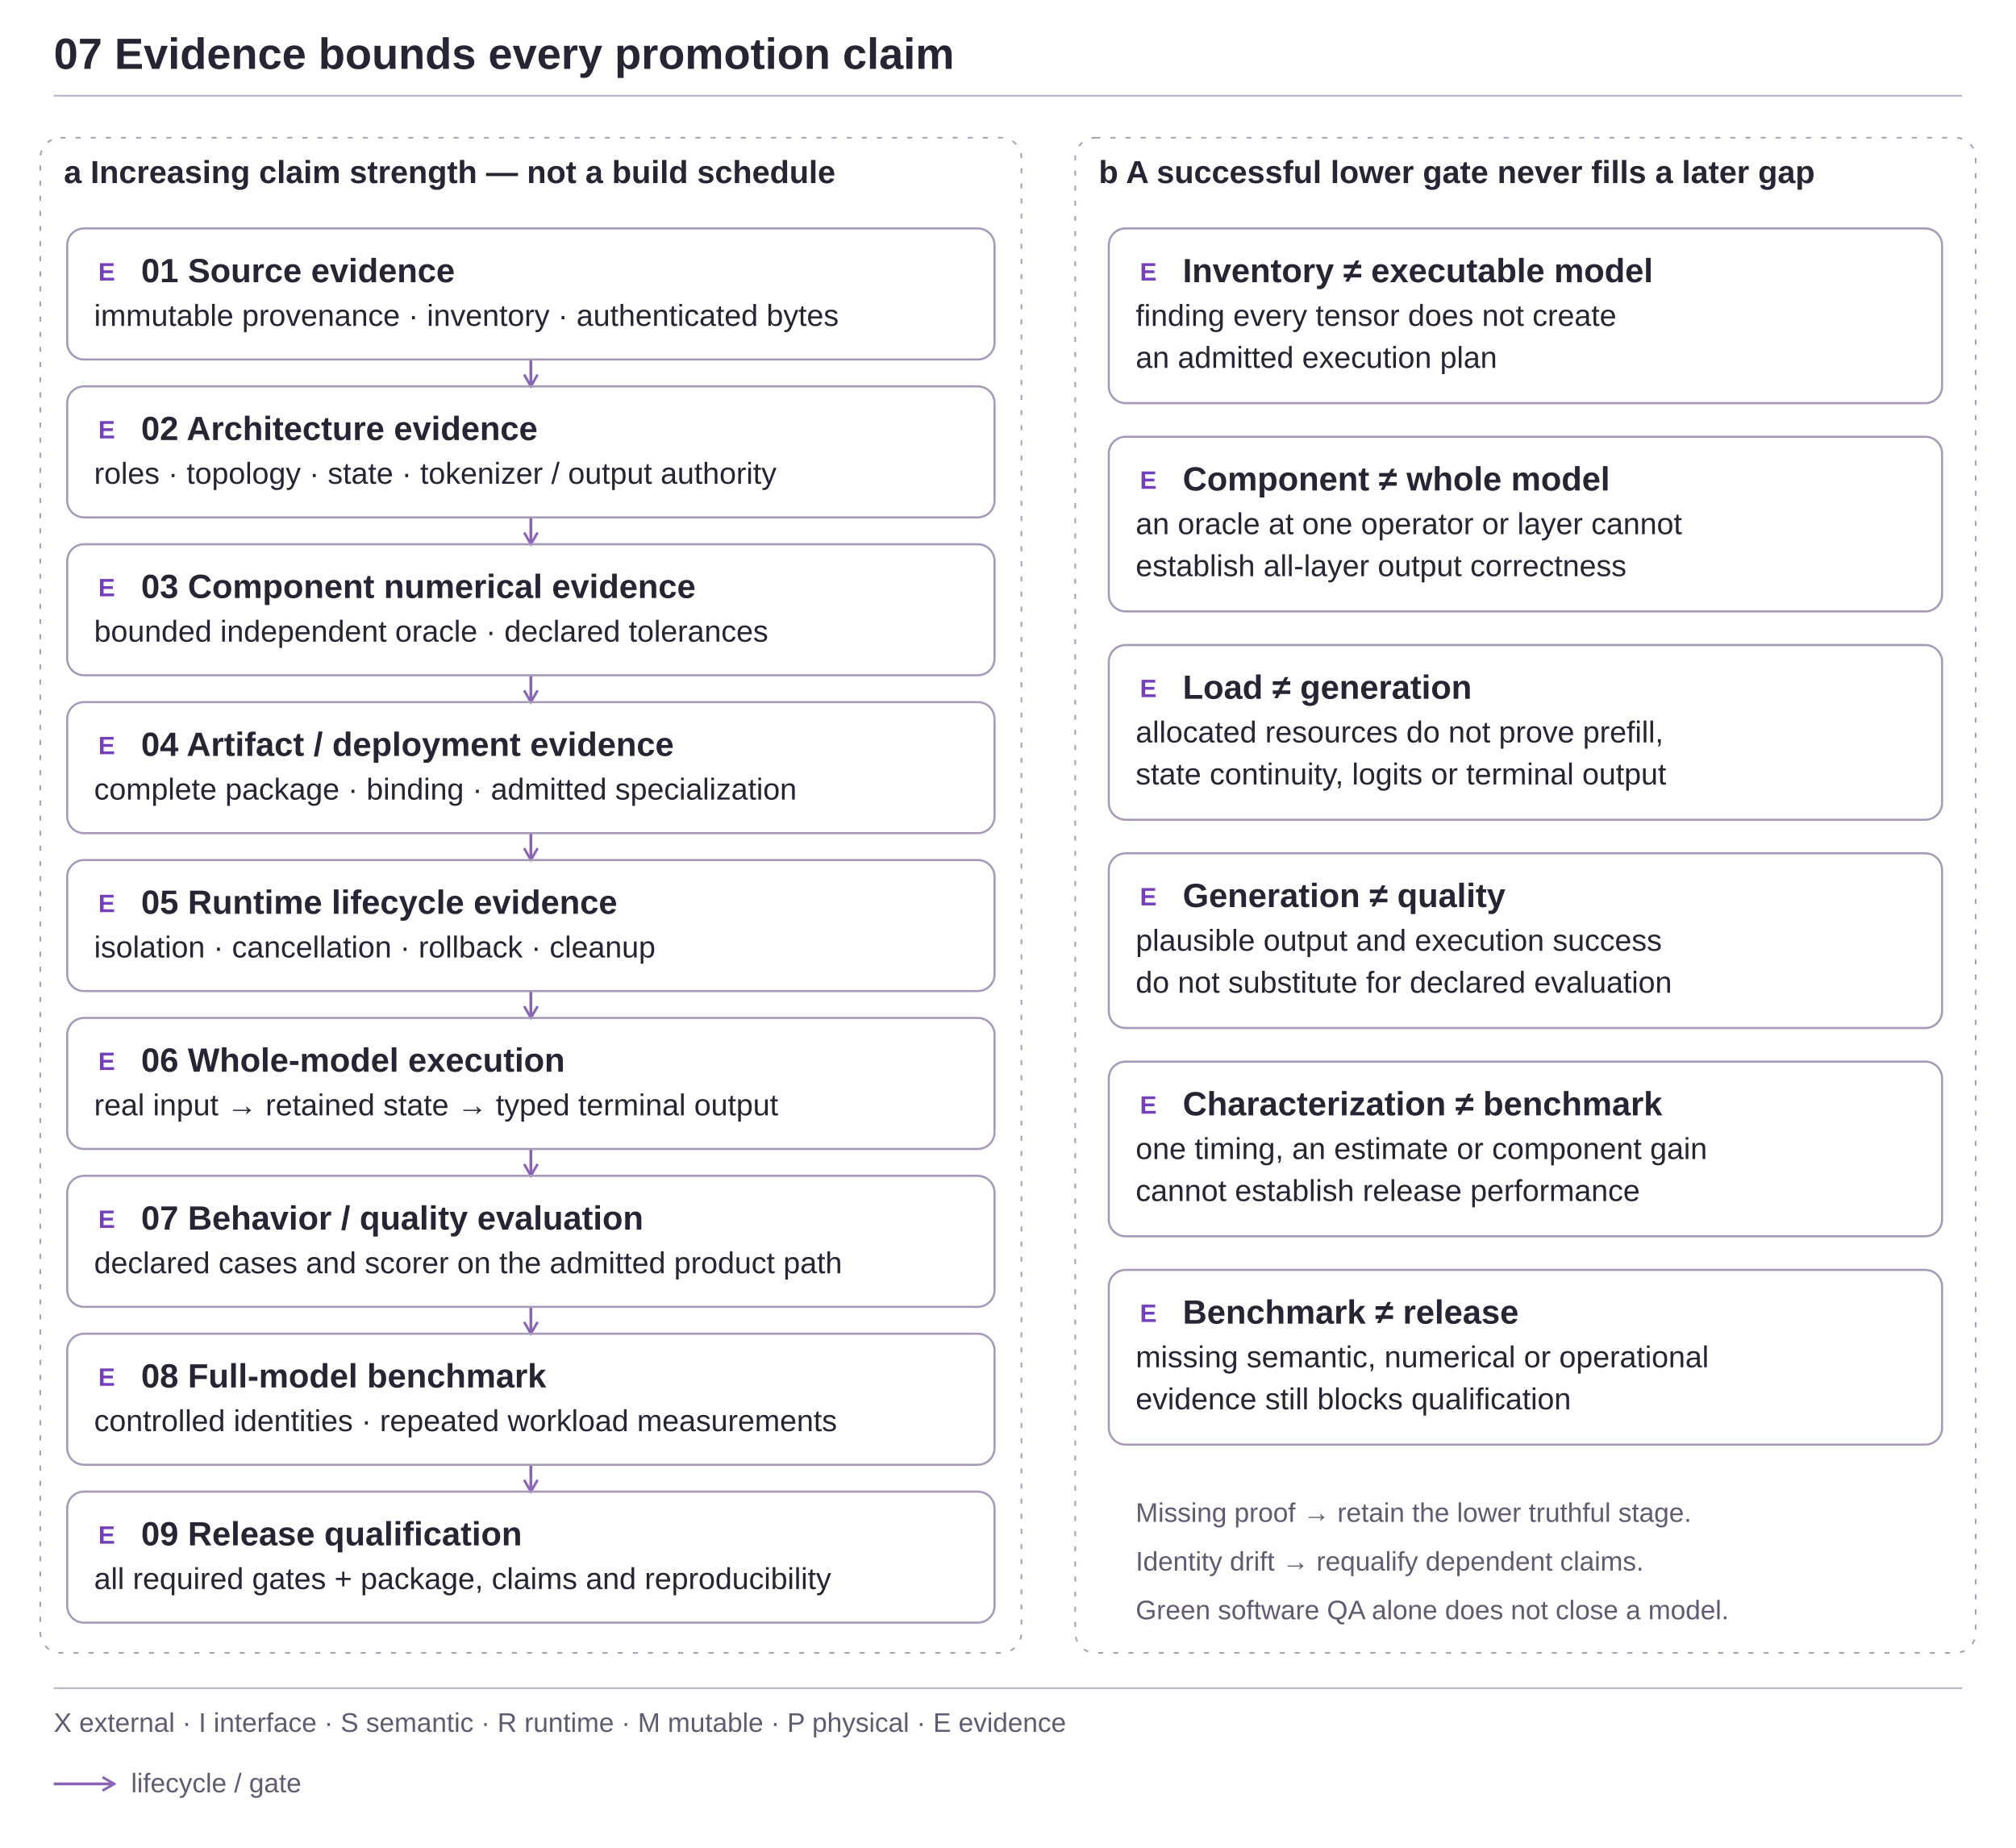
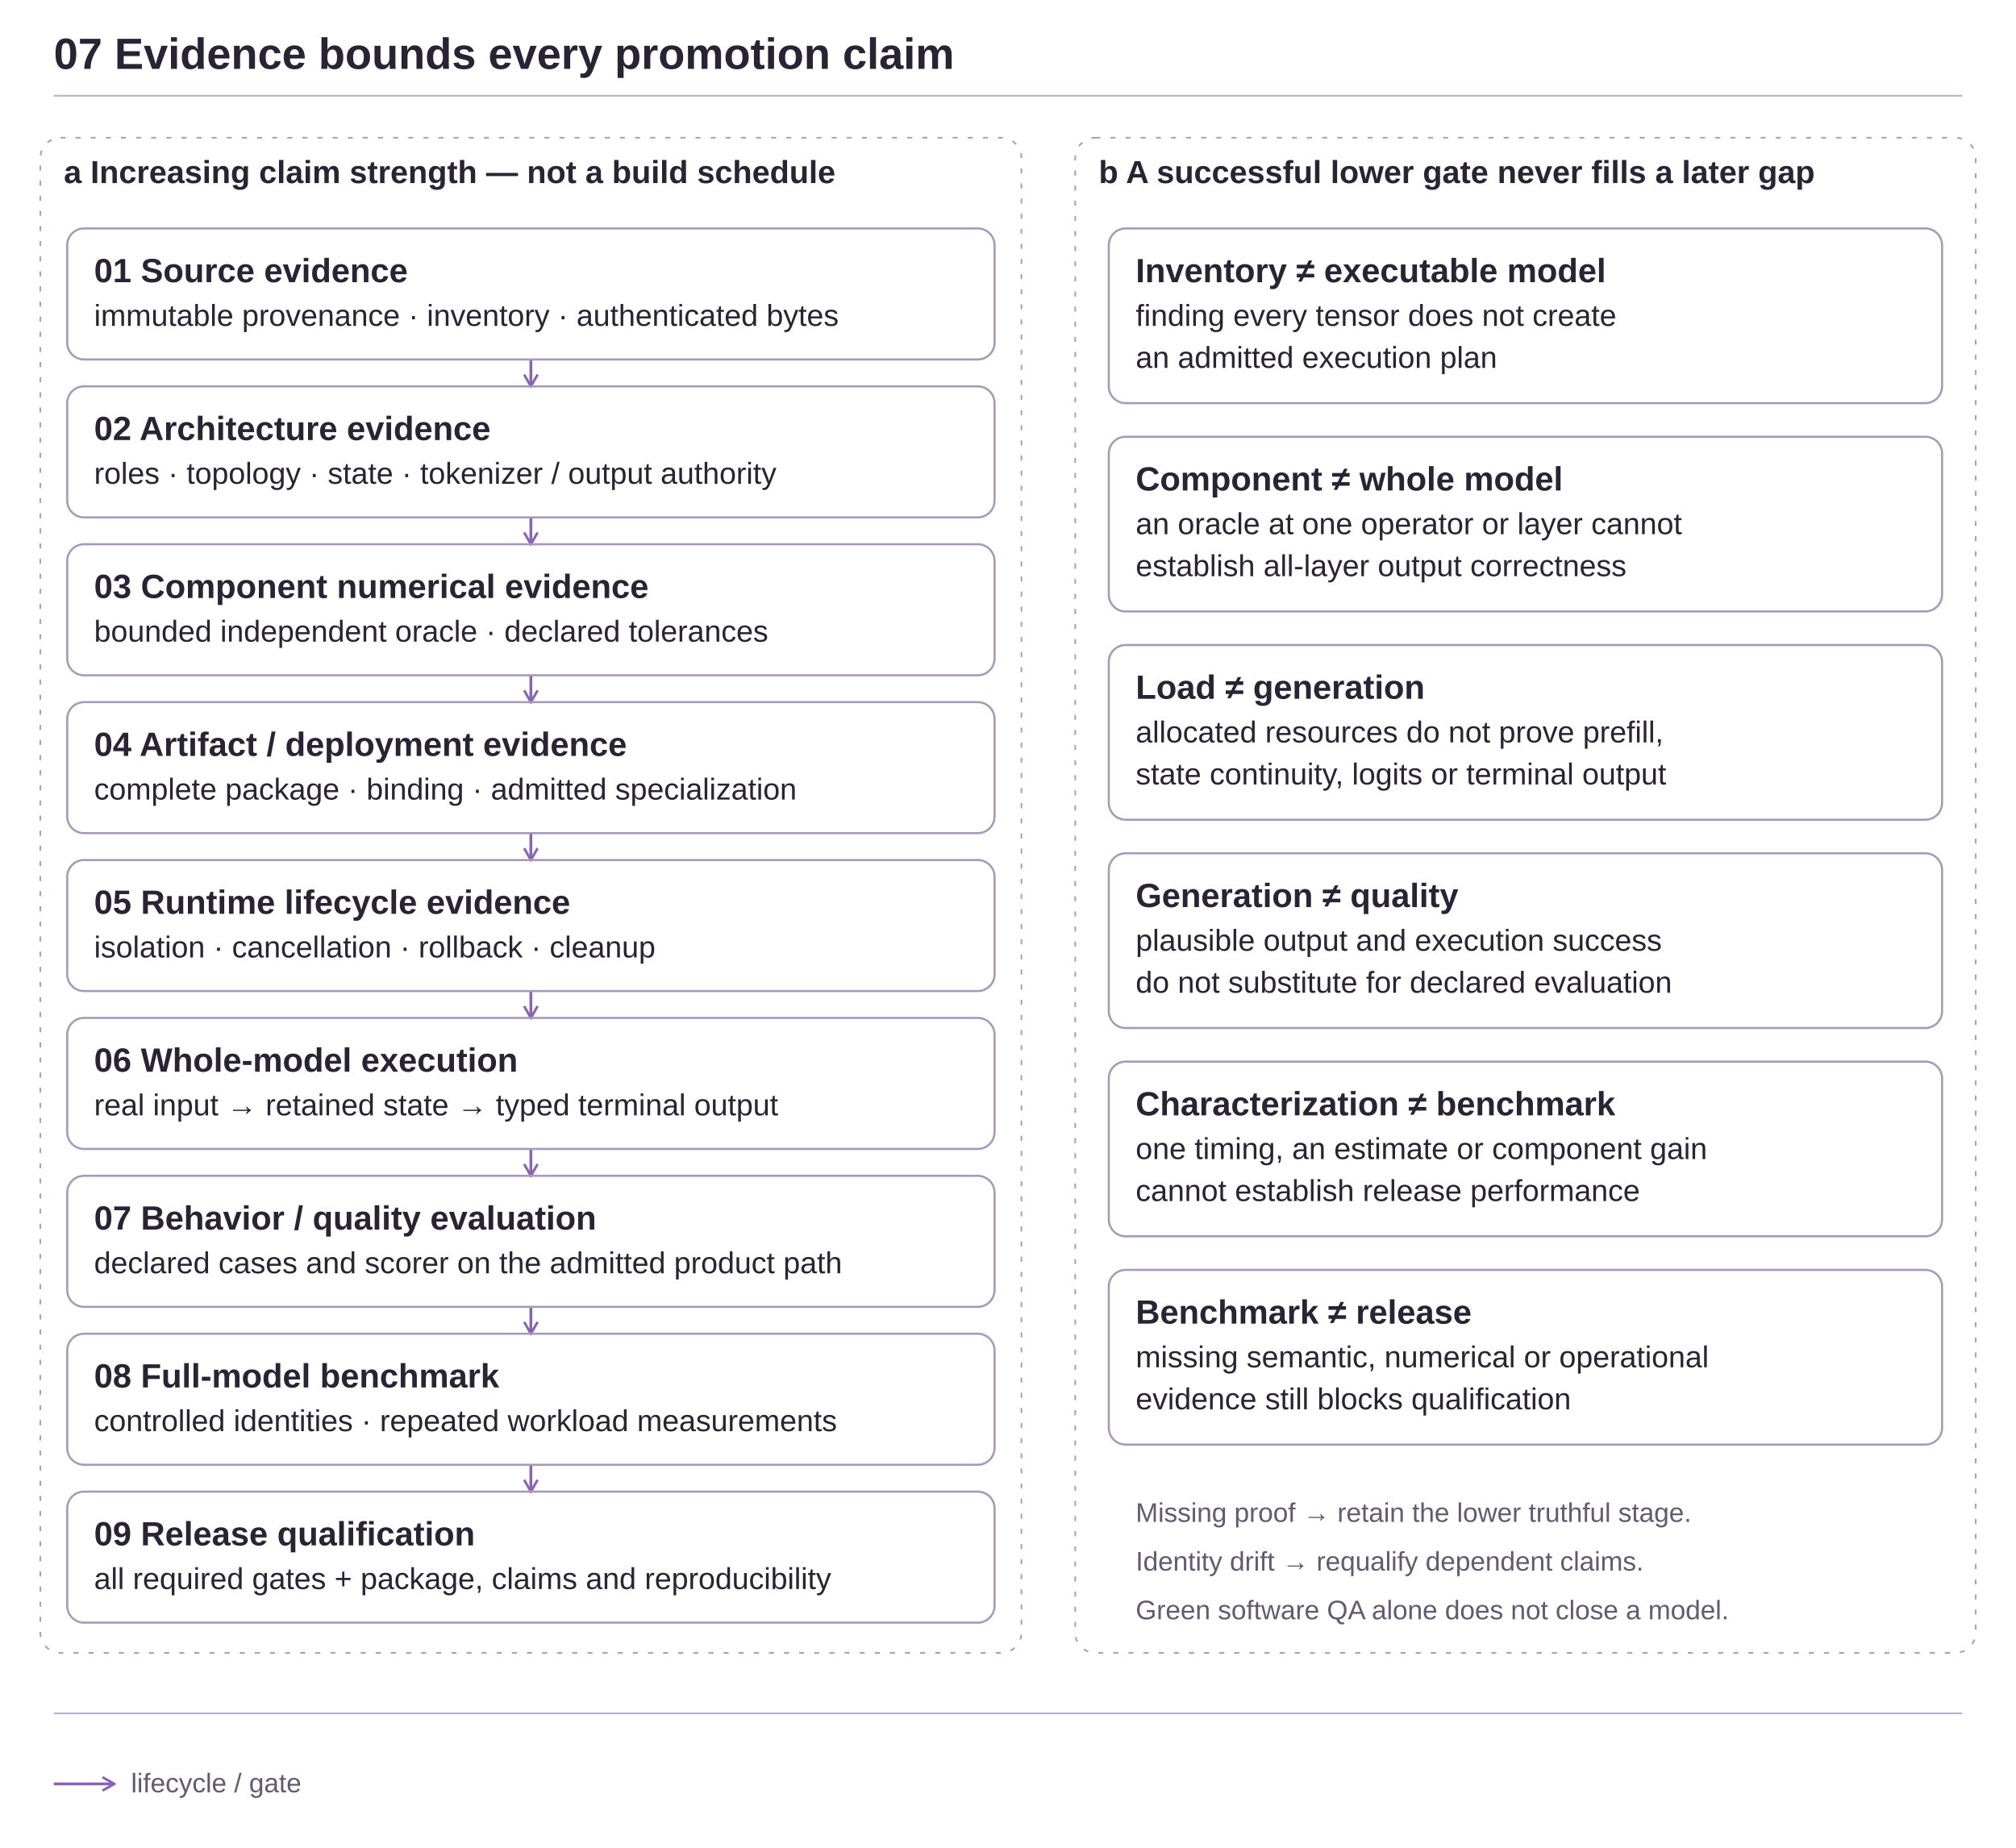
<svg xmlns="http://www.w3.org/2000/svg" width="1200" height="1100" viewBox="0 0 1200 1100" role="img" aria-labelledby="title desc">
  <defs>
    <style>text{fill:#292434}
.title{font-size:26px;font-weight:700}.panel-title{font-size:19px;font-weight:700}
.node-title{font-size:20px;font-weight:700}.body{font-size:18px}
.note,.legend{font-size:16px;fill:#625a70}.code{font-size:16px}
- .tag{font-size:15px;font-weight:700;text-anchor:middle}
.label{font-size:16px}
.panel{fill:none;stroke:#aaa0b8;stroke-width:1;stroke-dasharray:3 6}
.node{fill:none;stroke:#a69ab8;stroke-width:1.25}
.semantic,.physical,.runtime{stroke:#8964bf}
.external{stroke-dasharray:5 4}
- .tag,.kind,.eyebrow{fill:#7541ba}
.rule{fill:none;stroke:#b9afc8;stroke-width:1}
.edge{fill:none;stroke:#8863b6;stroke-width:1.7;stroke-linejoin:round}
#solid path{fill:#8863b6}#open path{stroke:#8863b6}
- @media(prefers-color-scheme:dark){text{fill:#ede8f5}.note,.legend,.body,.code,.label{fill:#c0b8cd}.panel{stroke:#675a78}.node{stroke:#8f79aa}.tag,.kind,.eyebrow{fill:#ba97f2}.rule{stroke:#675a78}.edge{stroke:#ad8bd5}#solid path{fill:#ad8bd5}#open path{stroke:#ad8bd5}}</style>
+ @media(prefers-color-scheme:dark){text{fill:#ede8f5}.note,.legend,.body,.code,.label{fill:#c0b8cd}.panel{stroke:#675a78}.node{stroke:#8f79aa}.rule{stroke:#675a78}.edge{stroke:#ad8bd5}#solid path{fill:#ad8bd5}#open path{stroke:#ad8bd5}}</style>
    <marker id="solid" markerWidth="8" markerHeight="8" refX="7" refY="4" orient="auto" markerUnits="userSpaceOnUse">
      <path d="M0 0L8 4L0 8Z" fill="#292929" />
    </marker>
    <marker id="open" markerWidth="9" markerHeight="10" refX="8" refY="5" orient="auto" markerUnits="userSpaceOnUse">
      <path d="M1 1L8 5L1 9" fill="none" stroke="#292929" stroke-width="1.5" />
    </marker>
  </defs>
  <text x="32" y="41" class="title" font-family="Liberation Sans, Arial, sans-serif">07  Evidence bounds every promotion claim</text>
  <path class="rule" d="M32 57H1168" />
  <rect class="panel" x="24" y="82" width="584" height="902" rx="12" />
  <text x="38" y="109" class="panel-title" font-family="Liberation Sans, Arial, sans-serif">a  Increasing claim strength — not a build schedule</text>
  <rect class="panel" x="640" y="82" width="536" height="902" rx="12" />
  <text x="654" y="109" class="panel-title" font-family="Liberation Sans, Arial, sans-serif">b  A successful lower gate never fills a later gap</text>
  <polyline class="edge" points="316,214 316,230" stroke-dasharray="none" marker-end="url(#open)" />
  <polyline class="edge" points="316,308 316,324" stroke-dasharray="none" marker-end="url(#open)" />
  <polyline class="edge" points="316,402 316,418" stroke-dasharray="none" marker-end="url(#open)" />
  <polyline class="edge" points="316,496 316,512" stroke-dasharray="none" marker-end="url(#open)" />
  <polyline class="edge" points="316,590 316,606" stroke-dasharray="none" marker-end="url(#open)" />
  <polyline class="edge" points="316,684 316,700" stroke-dasharray="none" marker-end="url(#open)" />
  <polyline class="edge" points="316,778 316,794" stroke-dasharray="none" marker-end="url(#open)" />
  <polyline class="edge" points="316,872 316,888" stroke-dasharray="none" marker-end="url(#open)" />
  <g id="source">
    <rect class="node evidence" x="40" y="136" width="552" height="78" rx="10" />
-     <text x="63.5" y="167" class="tag" font-family="Liberation Sans, Arial, sans-serif">E</text>
-     <text x="84" y="168" class="node-title" font-family="Liberation Sans, Arial, sans-serif">01  Source evidence</text>
+     <text x="56" y="168" class="node-title" font-family="Liberation Sans, Arial, sans-serif">01  Source evidence</text>
    <text x="56" y="194" class="body" font-family="Liberation Sans, Arial, sans-serif">immutable provenance · inventory · authenticated bytes</text>
  </g>
  <g id="architecture">
    <rect class="node evidence" x="40" y="230" width="552" height="78" rx="10" />
-     <text x="63.5" y="261" class="tag" font-family="Liberation Sans, Arial, sans-serif">E</text>
-     <text x="84" y="262" class="node-title" font-family="Liberation Sans, Arial, sans-serif">02  Architecture evidence</text>
+     <text x="56" y="262" class="node-title" font-family="Liberation Sans, Arial, sans-serif">02  Architecture evidence</text>
    <text x="56" y="288" class="body" font-family="Liberation Sans, Arial, sans-serif">roles · topology · state · tokenizer / output authority</text>
  </g>
  <g id="component">
    <rect class="node evidence" x="40" y="324" width="552" height="78" rx="10" />
-     <text x="63.5" y="355" class="tag" font-family="Liberation Sans, Arial, sans-serif">E</text>
-     <text x="84" y="356" class="node-title" font-family="Liberation Sans, Arial, sans-serif">03  Component numerical evidence</text>
+     <text x="56" y="356" class="node-title" font-family="Liberation Sans, Arial, sans-serif">03  Component numerical evidence</text>
    <text x="56" y="382" class="body" font-family="Liberation Sans, Arial, sans-serif">bounded independent oracle · declared tolerances</text>
  </g>
  <g id="artifact">
    <rect class="node evidence" x="40" y="418" width="552" height="78" rx="10" />
-     <text x="63.5" y="449" class="tag" font-family="Liberation Sans, Arial, sans-serif">E</text>
-     <text x="84" y="450" class="node-title" font-family="Liberation Sans, Arial, sans-serif">04  Artifact / deployment evidence</text>
+     <text x="56" y="450" class="node-title" font-family="Liberation Sans, Arial, sans-serif">04  Artifact / deployment evidence</text>
    <text x="56" y="476" class="body" font-family="Liberation Sans, Arial, sans-serif">complete package · binding · admitted specialization</text>
  </g>
  <g id="lifecycle">
    <rect class="node evidence" x="40" y="512" width="552" height="78" rx="10" />
-     <text x="63.5" y="543" class="tag" font-family="Liberation Sans, Arial, sans-serif">E</text>
-     <text x="84" y="544" class="node-title" font-family="Liberation Sans, Arial, sans-serif">05  Runtime lifecycle evidence</text>
+     <text x="56" y="544" class="node-title" font-family="Liberation Sans, Arial, sans-serif">05  Runtime lifecycle evidence</text>
    <text x="56" y="570" class="body" font-family="Liberation Sans, Arial, sans-serif">isolation · cancellation · rollback · cleanup</text>
  </g>
  <g id="whole">
    <rect class="node evidence" x="40" y="606" width="552" height="78" rx="10" />
-     <text x="63.5" y="637" class="tag" font-family="Liberation Sans, Arial, sans-serif">E</text>
-     <text x="84" y="638" class="node-title" font-family="Liberation Sans, Arial, sans-serif">06  Whole-model execution</text>
+     <text x="56" y="638" class="node-title" font-family="Liberation Sans, Arial, sans-serif">06  Whole-model execution</text>
    <text x="56" y="664" class="body" font-family="Liberation Sans, Arial, sans-serif">real input → retained state → typed terminal output</text>
  </g>
  <g id="quality">
    <rect class="node evidence" x="40" y="700" width="552" height="78" rx="10" />
-     <text x="63.5" y="731" class="tag" font-family="Liberation Sans, Arial, sans-serif">E</text>
-     <text x="84" y="732" class="node-title" font-family="Liberation Sans, Arial, sans-serif">07  Behavior / quality evaluation</text>
+     <text x="56" y="732" class="node-title" font-family="Liberation Sans, Arial, sans-serif">07  Behavior / quality evaluation</text>
    <text x="56" y="758" class="body" font-family="Liberation Sans, Arial, sans-serif">declared cases and scorer on the admitted product path</text>
  </g>
  <g id="benchmark">
    <rect class="node evidence" x="40" y="794" width="552" height="78" rx="10" />
-     <text x="63.5" y="825" class="tag" font-family="Liberation Sans, Arial, sans-serif">E</text>
-     <text x="84" y="826" class="node-title" font-family="Liberation Sans, Arial, sans-serif">08  Full-model benchmark</text>
+     <text x="56" y="826" class="node-title" font-family="Liberation Sans, Arial, sans-serif">08  Full-model benchmark</text>
    <text x="56" y="852" class="body" font-family="Liberation Sans, Arial, sans-serif">controlled identities · repeated workload measurements</text>
  </g>
  <g id="release">
    <rect class="node evidence" x="40" y="888" width="552" height="78" rx="10" />
-     <text x="63.5" y="919" class="tag" font-family="Liberation Sans, Arial, sans-serif">E</text>
-     <text x="84" y="920" class="node-title" font-family="Liberation Sans, Arial, sans-serif">09  Release qualification</text>
+     <text x="56" y="920" class="node-title" font-family="Liberation Sans, Arial, sans-serif">09  Release qualification</text>
    <text x="56" y="946" class="body" font-family="Liberation Sans, Arial, sans-serif">all required gates + package, claims and reproducibility</text>
  </g>
  <g id="not-inventory">
    <rect class="node evidence" x="660" y="136" width="496" height="104" rx="10" />
-     <text x="683.5" y="167" class="tag" font-family="Liberation Sans, Arial, sans-serif">E</text>
-     <text x="704" y="168" class="node-title" font-family="Liberation Sans, Arial, sans-serif">Inventory ≠ executable model</text>
+     <text x="676" y="168" class="node-title" font-family="Liberation Sans, Arial, sans-serif">Inventory ≠ executable model</text>
    <text x="676" y="194" class="body" font-family="Liberation Sans, Arial, sans-serif">finding every tensor does not create</text>
    <text x="676" y="219" class="body" font-family="Liberation Sans, Arial, sans-serif">an admitted execution plan</text>
  </g>
  <g id="not-component">
    <rect class="node evidence" x="660" y="260" width="496" height="104" rx="10" />
-     <text x="683.5" y="291" class="tag" font-family="Liberation Sans, Arial, sans-serif">E</text>
-     <text x="704" y="292" class="node-title" font-family="Liberation Sans, Arial, sans-serif">Component ≠ whole model</text>
+     <text x="676" y="292" class="node-title" font-family="Liberation Sans, Arial, sans-serif">Component ≠ whole model</text>
    <text x="676" y="318" class="body" font-family="Liberation Sans, Arial, sans-serif">an oracle at one operator or layer cannot</text>
    <text x="676" y="343" class="body" font-family="Liberation Sans, Arial, sans-serif">establish all-layer output correctness</text>
  </g>
  <g id="not-load">
    <rect class="node evidence" x="660" y="384" width="496" height="104" rx="10" />
-     <text x="683.5" y="415" class="tag" font-family="Liberation Sans, Arial, sans-serif">E</text>
-     <text x="704" y="416" class="node-title" font-family="Liberation Sans, Arial, sans-serif">Load ≠ generation</text>
+     <text x="676" y="416" class="node-title" font-family="Liberation Sans, Arial, sans-serif">Load ≠ generation</text>
    <text x="676" y="442" class="body" font-family="Liberation Sans, Arial, sans-serif">allocated resources do not prove prefill,</text>
    <text x="676" y="467" class="body" font-family="Liberation Sans, Arial, sans-serif">state continuity, logits or terminal output</text>
  </g>
  <g id="not-quality">
    <rect class="node evidence" x="660" y="508" width="496" height="104" rx="10" />
-     <text x="683.5" y="539" class="tag" font-family="Liberation Sans, Arial, sans-serif">E</text>
-     <text x="704" y="540" class="node-title" font-family="Liberation Sans, Arial, sans-serif">Generation ≠ quality</text>
+     <text x="676" y="540" class="node-title" font-family="Liberation Sans, Arial, sans-serif">Generation ≠ quality</text>
    <text x="676" y="566" class="body" font-family="Liberation Sans, Arial, sans-serif">plausible output and execution success</text>
    <text x="676" y="591" class="body" font-family="Liberation Sans, Arial, sans-serif">do not substitute for declared evaluation</text>
  </g>
  <g id="not-benchmark">
    <rect class="node evidence" x="660" y="632" width="496" height="104" rx="10" />
-     <text x="683.5" y="663" class="tag" font-family="Liberation Sans, Arial, sans-serif">E</text>
-     <text x="704" y="664" class="node-title" font-family="Liberation Sans, Arial, sans-serif">Characterization ≠ benchmark</text>
+     <text x="676" y="664" class="node-title" font-family="Liberation Sans, Arial, sans-serif">Characterization ≠ benchmark</text>
    <text x="676" y="690" class="body" font-family="Liberation Sans, Arial, sans-serif">one timing, an estimate or component gain</text>
    <text x="676" y="715" class="body" font-family="Liberation Sans, Arial, sans-serif">cannot establish release performance</text>
  </g>
  <g id="not-release">
    <rect class="node evidence" x="660" y="756" width="496" height="104" rx="10" />
-     <text x="683.5" y="787" class="tag" font-family="Liberation Sans, Arial, sans-serif">E</text>
-     <text x="704" y="788" class="node-title" font-family="Liberation Sans, Arial, sans-serif">Benchmark ≠ release</text>
+     <text x="676" y="788" class="node-title" font-family="Liberation Sans, Arial, sans-serif">Benchmark ≠ release</text>
    <text x="676" y="814" class="body" font-family="Liberation Sans, Arial, sans-serif">missing semantic, numerical or operational</text>
    <text x="676" y="839" class="body" font-family="Liberation Sans, Arial, sans-serif">evidence still blocks qualification</text>
  </g>
  <text x="676" y="906" class="note" font-family="Liberation Sans, Arial, sans-serif">Missing proof → retain the lower truthful stage.</text>
  <text x="676" y="935" class="note" font-family="Liberation Sans, Arial, sans-serif">Identity drift → requalify dependent claims.</text>
  <text x="676" y="964" class="note" font-family="Liberation Sans, Arial, sans-serif">Green software QA alone does not close a model.</text>
-   <path class="rule" d="M32 1005H1168" />
-   <text x="32" y="1031" class="legend" font-family="Liberation Sans, Arial, sans-serif">X external · I interface · S semantic · R runtime · M mutable · P physical · E evidence</text>
+   <path class="rule" d="M32 1020H1168" />
  <path class="edge" d="M32 1062h36" stroke-dasharray="none" marker-end="url(#open)" />
  <text x="78" y="1067" class="legend" font-family="Liberation Sans, Arial, sans-serif">lifecycle / gate</text>
</svg>
